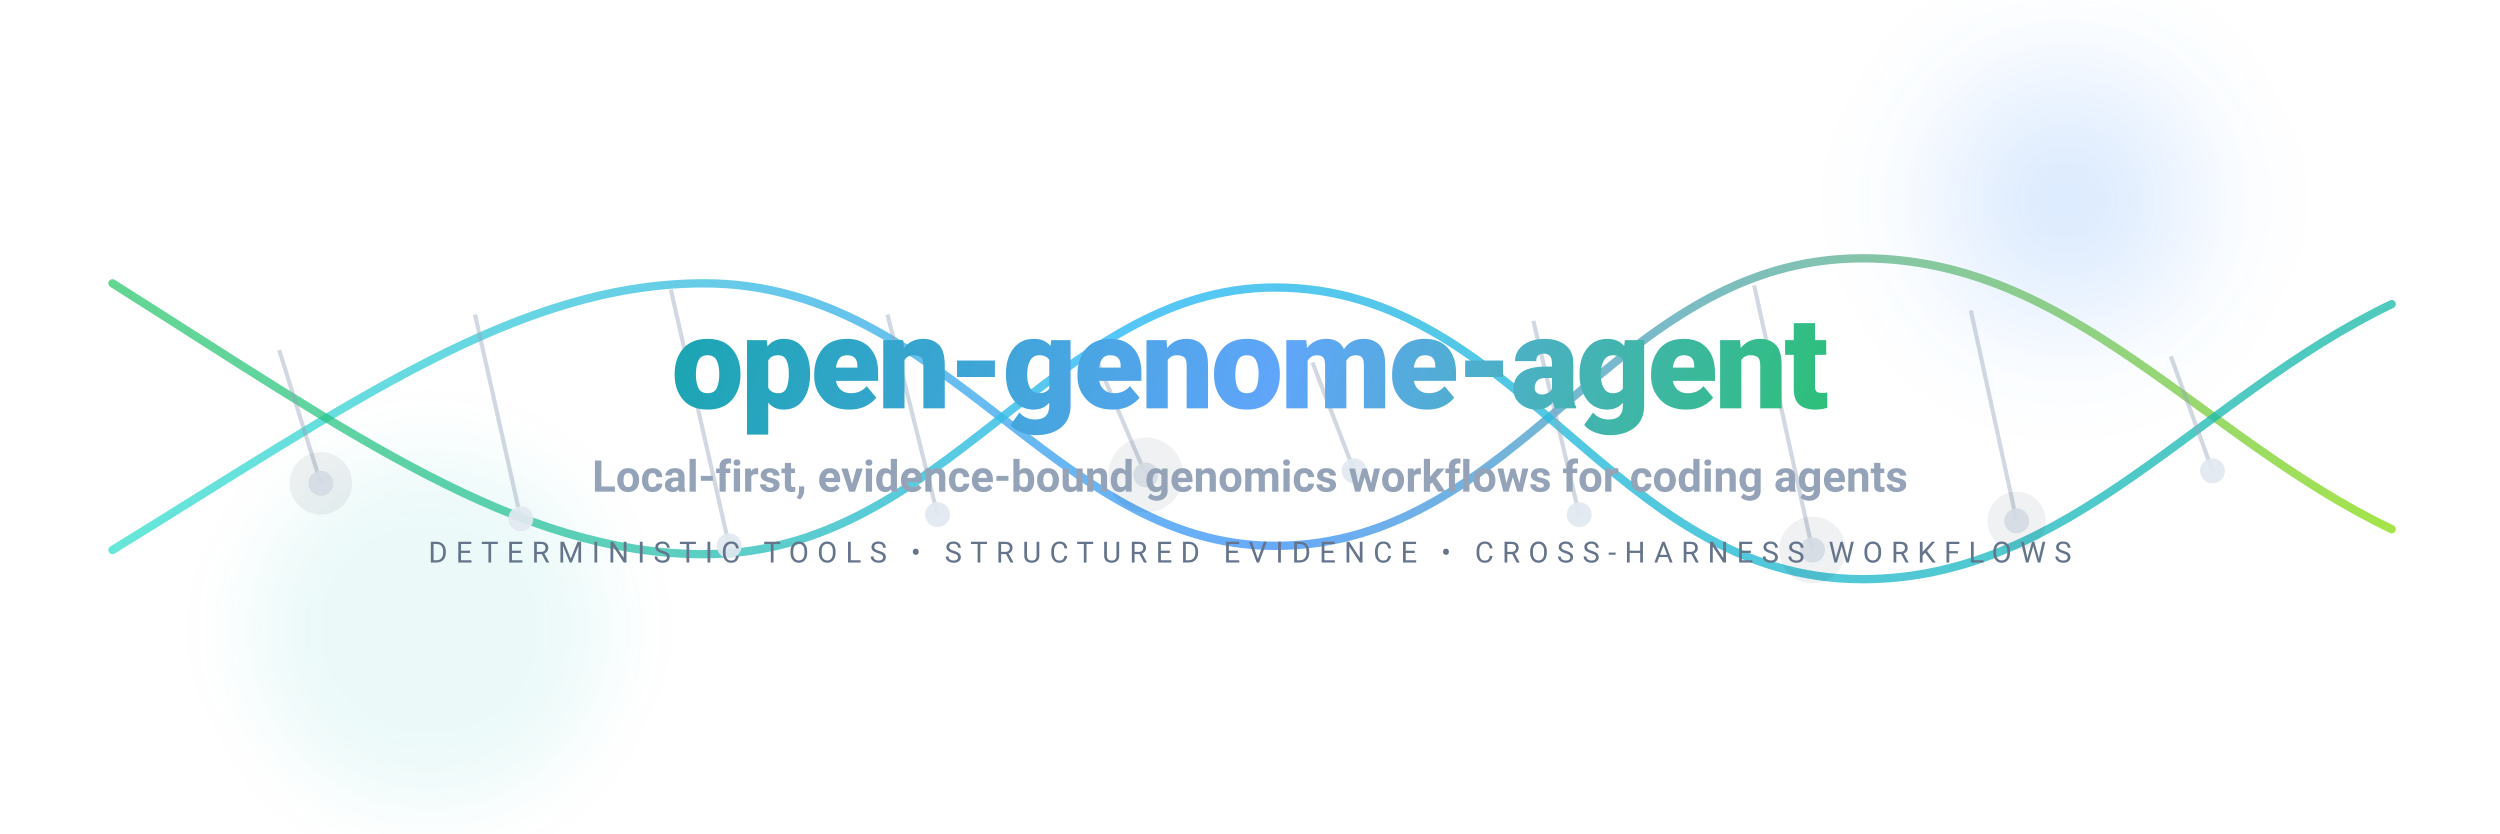
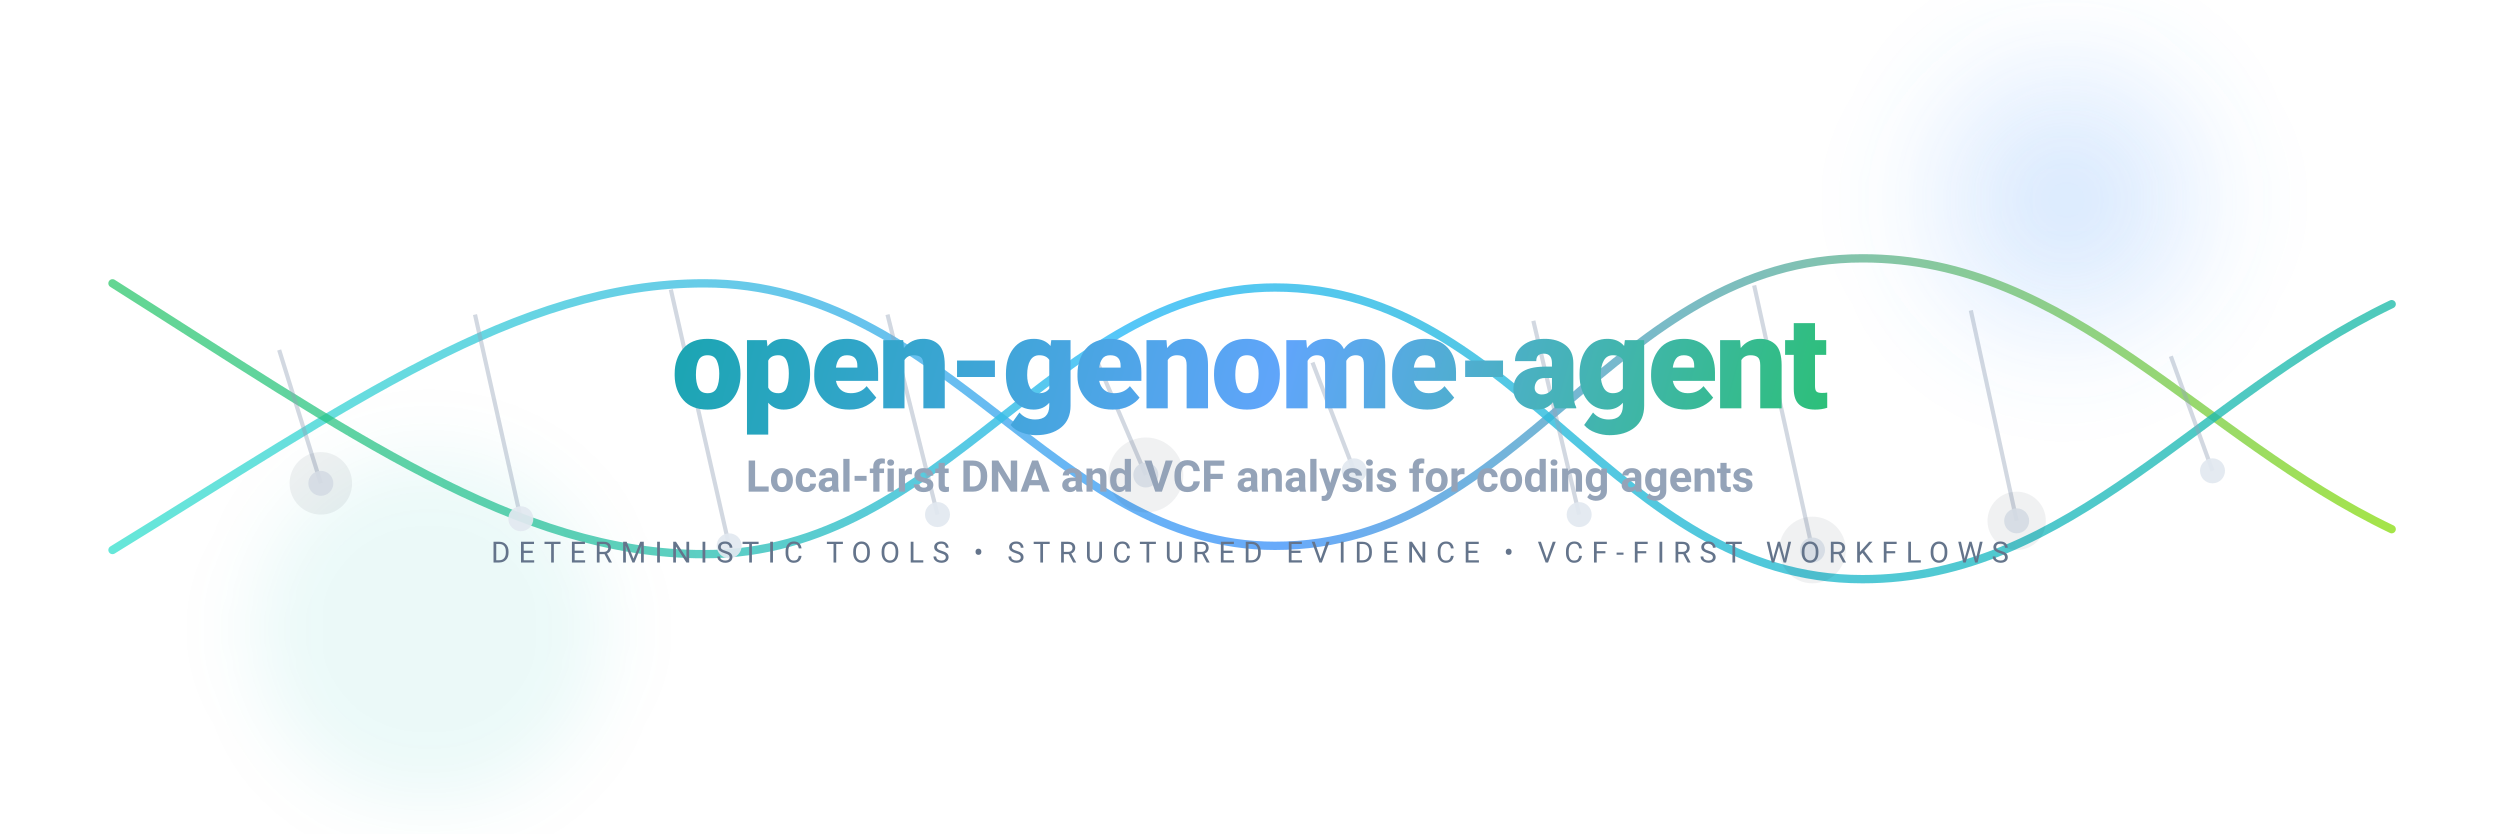
<svg xmlns="http://www.w3.org/2000/svg" viewBox="0 0 1200 400" fill="none" role="img" aria-labelledby="title desc">
  <defs>
    <linearGradient id="titleGradient" x1="278" y1="120" x2="910" y2="290" gradientUnits="userSpaceOnUse">
      <stop stop-color="#0EA5A4" />
      <stop offset="0.52" stop-color="#60A5FA" />
      <stop offset="1" stop-color="#22C55E" />
    </linearGradient>
    <linearGradient id="strandA" x1="66" y1="64" x2="1150" y2="352" gradientUnits="userSpaceOnUse">
      <stop stop-color="#5EEAD4" stop-opacity="0.95" />
      <stop offset="0.52" stop-color="#60A5FA" stop-opacity="0.95" />
      <stop offset="1" stop-color="#A3E635" stop-opacity="0.95" />
    </linearGradient>
    <linearGradient id="strandB" x1="90" y1="350" x2="1110" y2="70" gradientUnits="userSpaceOnUse">
      <stop stop-color="#22C55E" stop-opacity="0.7" />
      <stop offset="0.45" stop-color="#38BDF8" stop-opacity="0.85" />
      <stop offset="1" stop-color="#14B8A6" stop-opacity="0.75" />
    </linearGradient>
    <radialGradient id="nodeGlow" cx="0" cy="0" r="1" gradientUnits="userSpaceOnUse" gradientTransform="translate(992 96) rotate(90) scale(96 96)">
      <stop stop-color="#60A5FA" stop-opacity="0.28" />
      <stop offset="1" stop-color="#60A5FA" stop-opacity="0" />
    </radialGradient>
    <filter id="softBlur" x="-40%" y="-40%" width="180%" height="180%">
      <feGaussianBlur stdDeviation="18" />
    </filter>
  </defs>
  <circle cx="988" cy="96" r="92" fill="url(#nodeGlow)" filter="url(#softBlur)" />
  <circle cx="206" cy="302" r="84" fill="#14B8A6" fill-opacity="0.08" filter="url(#softBlur)" />
  <path d="M54 264C168 194 248 136 338 136C454 136 506 262 612 262C730 262 774 124 894 124C994 124 1056 210 1148 254" stroke="url(#strandA)" stroke-width="4" stroke-linecap="round" />
  <path d="M54 136C168 208 248 266 338 266C454 266 506 138 612 138C730 138 774 278 894 278C994 278 1056 190 1148 146" stroke="url(#strandB)" stroke-width="4" stroke-linecap="round" />
  <g stroke="#94A3B8" stroke-opacity="0.42" stroke-width="2">
    <path d="M134 168L154 232" />
    <path d="M228 151L250 249" />
    <path d="M322 139L350 262" />
    <path d="M426 151L450 247" />
    <path d="M526 172L550 228" />
    <path d="M630 174L650 226" />
    <path d="M736 154L758 247" />
    <path d="M842 137L870 264" />
    <path d="M946 149L968 250" />
    <path d="M1042 171L1062 226" />
  </g>
  <g fill="#E2E8F0" fill-opacity="0.92">
    <circle cx="154" cy="232" r="6" />
    <circle cx="250" cy="249" r="6" />
    <circle cx="350" cy="262" r="6" />
    <circle cx="450" cy="247" r="6" />
    <circle cx="550" cy="228" r="6" />
    <circle cx="650" cy="226" r="6" />
    <circle cx="758" cy="247" r="6" />
    <circle cx="870" cy="264" r="6" />
    <circle cx="968" cy="250" r="6" />
    <circle cx="1062" cy="226" r="6" />
  </g>
  <g fill="#0F172A" fill-opacity="0.06">
    <circle cx="154" cy="232" r="15" />
    <circle cx="550" cy="228" r="18" />
    <circle cx="870" cy="264" r="16" />
    <circle cx="968" cy="250" r="14" />
  </g>
  <text x="600" y="196" text-anchor="middle" font-family="'Aptos', 'Segoe UI', Roboto, 'Helvetica Neue', Arial, sans-serif" font-size="62" font-weight="800" letter-spacing="-1.5" fill="url(#titleGradient)">
    open-genome-agent
  </text>
  <text x="600" y="236" text-anchor="middle" font-family="'Aptos', 'Segoe UI', Roboto, 'Helvetica Neue', Arial, sans-serif" font-size="21" font-weight="600" fill="#94A3B8">
-     Local-first, evidence-bound genomics workflows for coding agents
+     Local-first DNA and VCF analysis for coding agents
  </text>
  <text x="600" y="270" text-anchor="middle" font-family="'Aptos', 'Segoe UI', Roboto, 'Helvetica Neue', Arial, sans-serif" font-size="14" letter-spacing="4" fill="#64748B">
-     DETERMINISTIC TOOLS • STRUCTURED EVIDENCE • CROSS-HARNESS WORKFLOWS
+     DETERMINISTIC TOOLS • STRUCTURED EVIDENCE • VCF-FIRST WORKFLOWS
  </text>
</svg>
